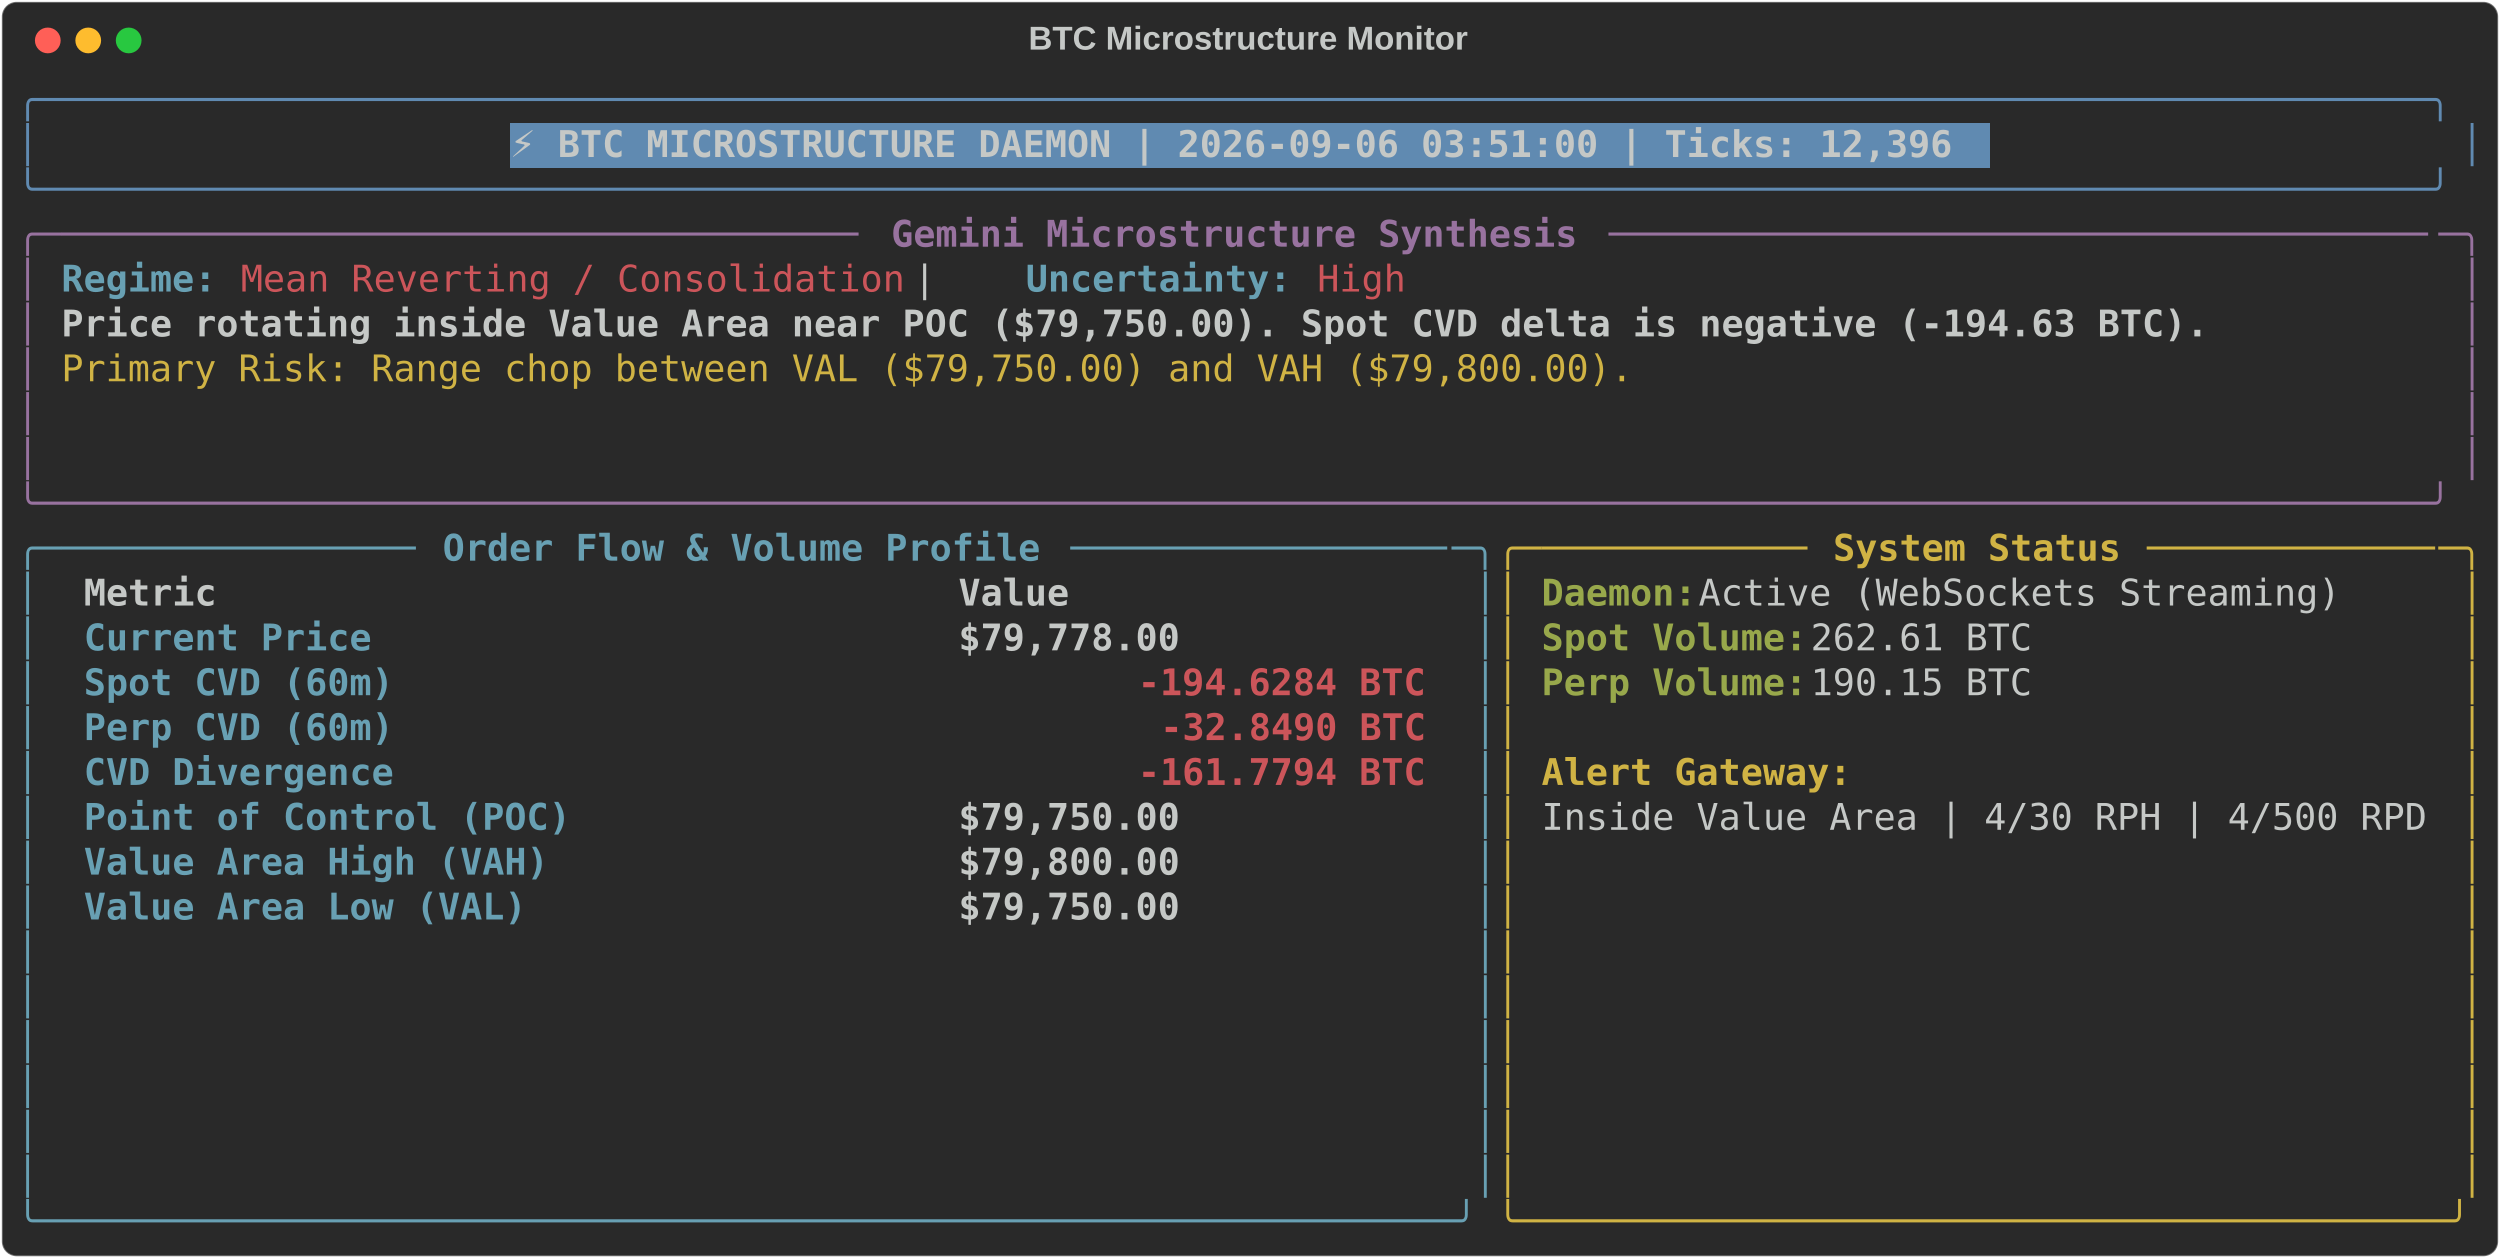
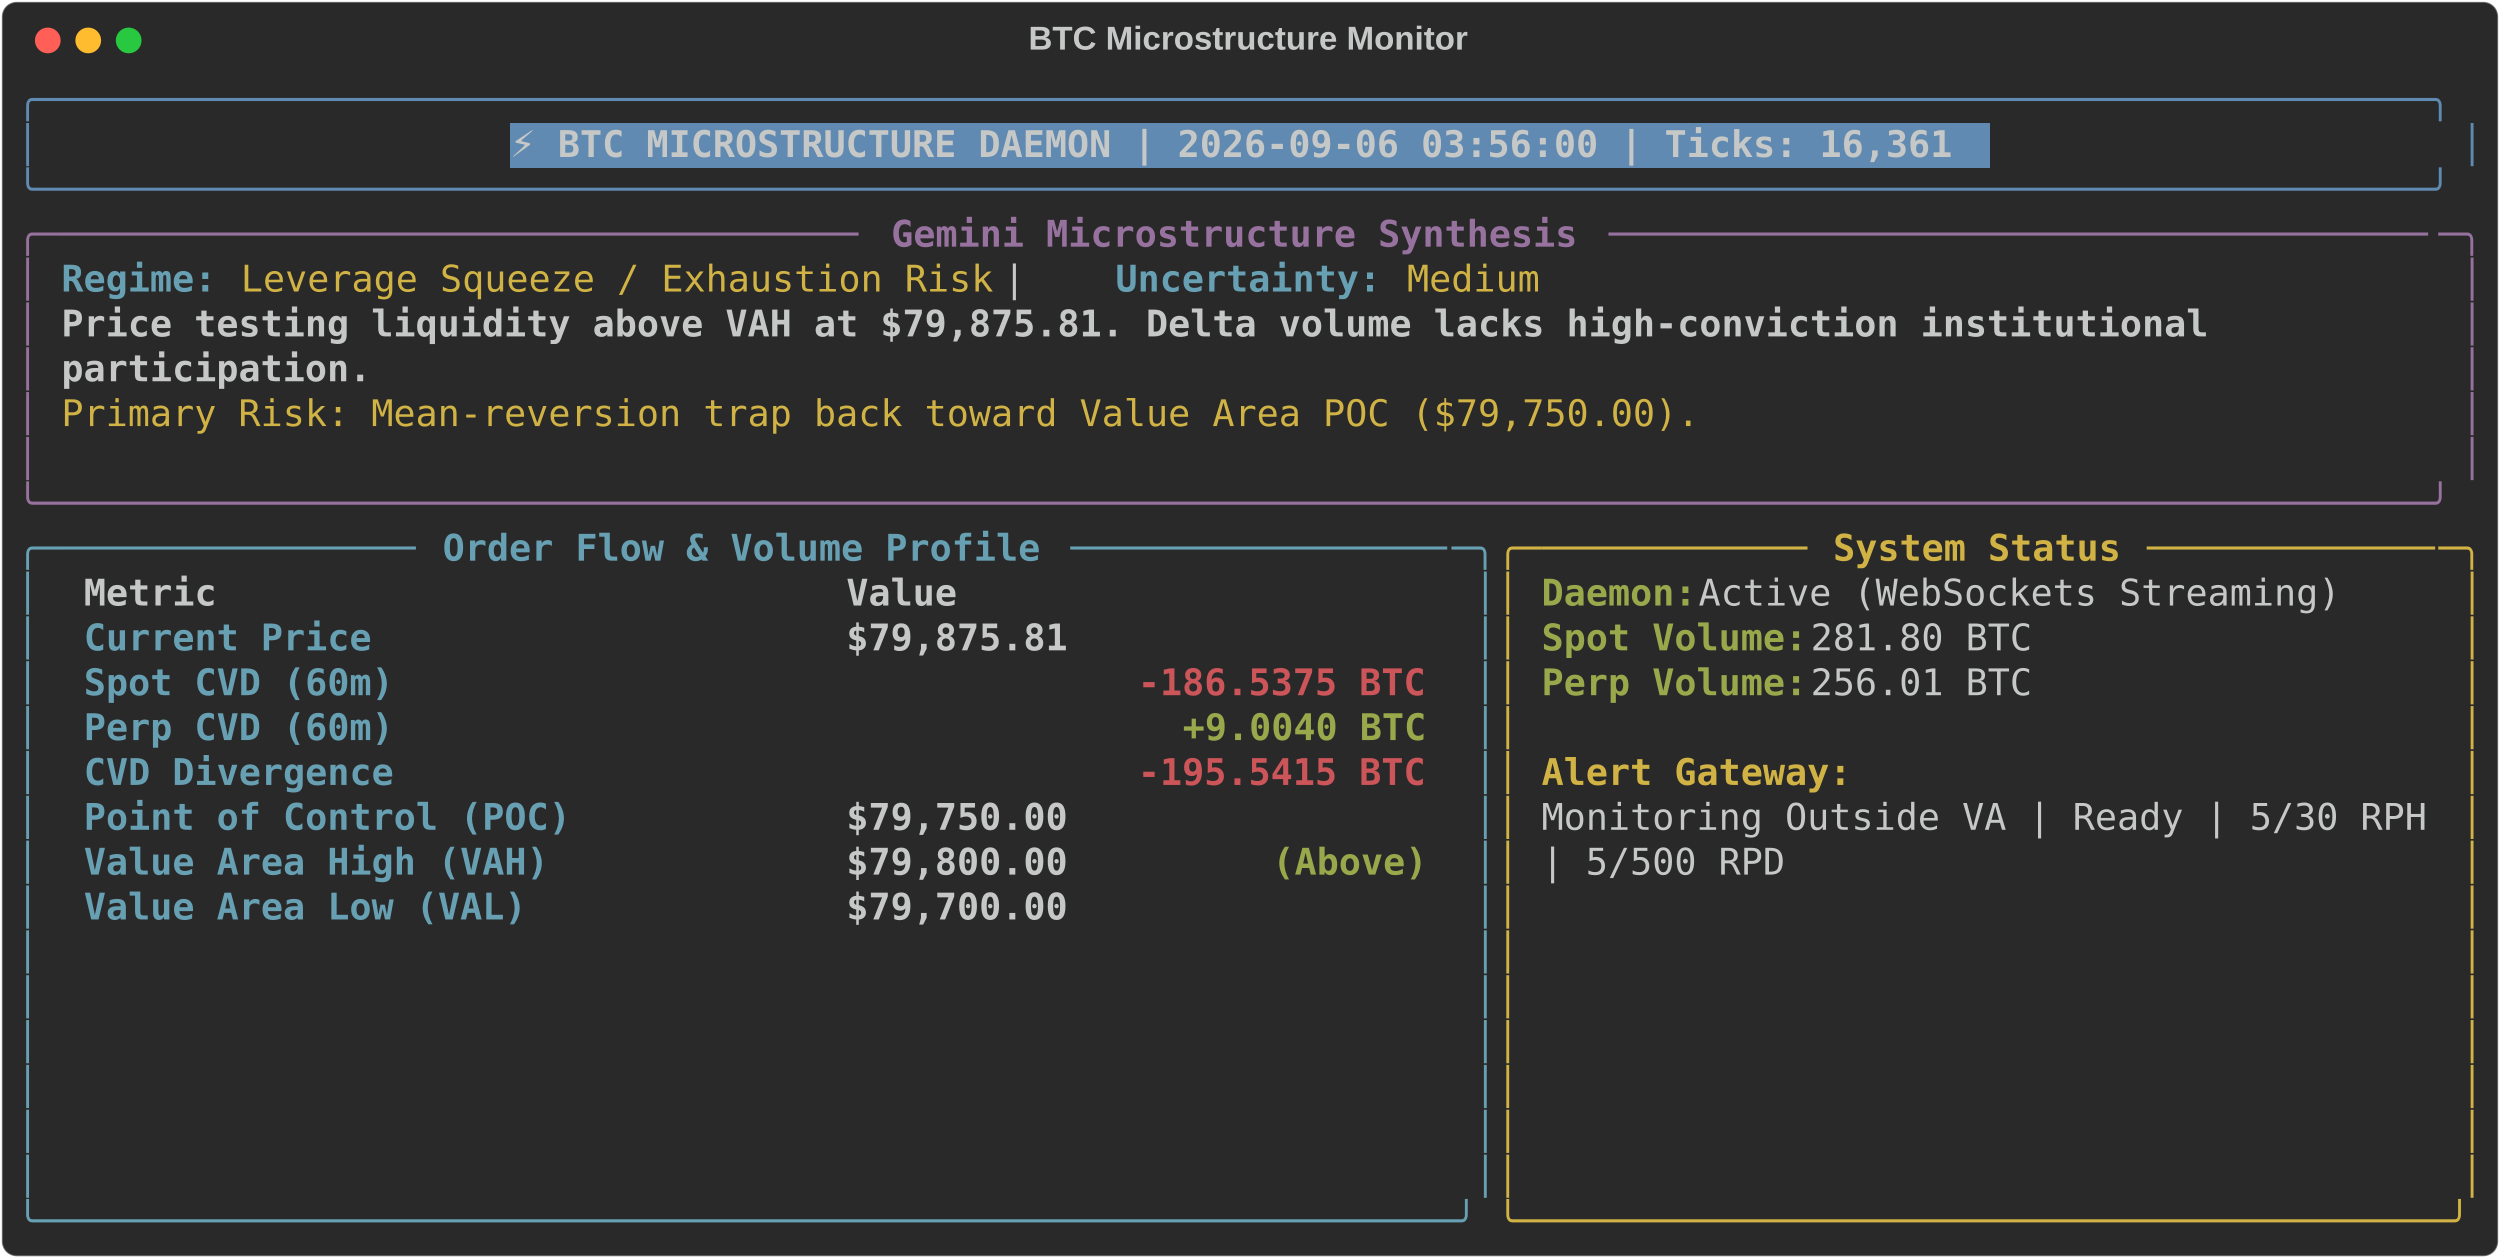
<svg xmlns="http://www.w3.org/2000/svg" class="rich-terminal" viewBox="0 0 1360 684.4">
  <style>

    @font-face {
        font-family: "Fira Code";
        src: local("FiraCode-Regular"),
                url("https://cdnjs.cloudflare.com/ajax/libs/firacode/6.2.0/woff2/FiraCode-Regular.woff2") format("woff2"),
                url("https://cdnjs.cloudflare.com/ajax/libs/firacode/6.2.0/woff/FiraCode-Regular.woff") format("woff");
        font-style: normal;
        font-weight: 400;
    }
    @font-face {
        font-family: "Fira Code";
        src: local("FiraCode-Bold"),
                url("https://cdnjs.cloudflare.com/ajax/libs/firacode/6.2.0/woff2/FiraCode-Bold.woff2") format("woff2"),
                url("https://cdnjs.cloudflare.com/ajax/libs/firacode/6.2.0/woff/FiraCode-Bold.woff") format("woff");
        font-style: bold;
        font-weight: 700;
    }

-     .terminal-1071400470-matrix {
+     .terminal-3382417238-matrix {
        font-family: Fira Code, monospace;
        font-size: 20px;
        line-height: 24.4px;
        font-variant-east-asian: full-width;
    }

-     .terminal-1071400470-title {
+     .terminal-3382417238-title {
        font-size: 18px;
        font-weight: bold;
        font-family: arial;
    }

-     .terminal-1071400470-r1 { fill: #608ab1 }
- .terminal-1071400470-r2 { fill: #c5c8c6 }
- .terminal-1071400470-r3 { fill: #c5c8c6;font-weight: bold }
- .terminal-1071400470-r4 { fill: #98729f }
- .terminal-1071400470-r5 { fill: #98729f;font-weight: bold }
- .terminal-1071400470-r6 { fill: #68a0b3;font-weight: bold }
- .terminal-1071400470-r7 { fill: #cc555a }
- .terminal-1071400470-r8 { fill: #d0b344 }
- .terminal-1071400470-r9 { fill: #68a0b3 }
- .terminal-1071400470-r10 { fill: #d0b344;font-weight: bold }
- .terminal-1071400470-r11 { fill: #98a84b;font-weight: bold }
- .terminal-1071400470-r12 { fill: #cc555a;font-weight: bold }
+     .terminal-3382417238-r1 { fill: #608ab1 }
+ .terminal-3382417238-r2 { fill: #c5c8c6 }
+ .terminal-3382417238-r3 { fill: #c5c8c6;font-weight: bold }
+ .terminal-3382417238-r4 { fill: #98729f }
+ .terminal-3382417238-r5 { fill: #98729f;font-weight: bold }
+ .terminal-3382417238-r6 { fill: #68a0b3;font-weight: bold }
+ .terminal-3382417238-r7 { fill: #d0b344 }
+ .terminal-3382417238-r8 { fill: #68a0b3 }
+ .terminal-3382417238-r9 { fill: #d0b344;font-weight: bold }
+ .terminal-3382417238-r10 { fill: #98a84b;font-weight: bold }
+ .terminal-3382417238-r11 { fill: #cc555a;font-weight: bold }
    </style>
  <defs>
-     <clipPath id="terminal-1071400470-clip-terminal">
+     <clipPath id="terminal-3382417238-clip-terminal">
      <rect x="0" y="0" width="1341.0" height="633.4" />
    </clipPath>
-     <clipPath id="terminal-1071400470-line-0">
+     <clipPath id="terminal-3382417238-line-0">
      <rect x="0" y="1.5" width="1342" height="24.65" />
    </clipPath>
-     <clipPath id="terminal-1071400470-line-1">
+     <clipPath id="terminal-3382417238-line-1">
      <rect x="0" y="25.9" width="1342" height="24.65" />
    </clipPath>
-     <clipPath id="terminal-1071400470-line-2">
+     <clipPath id="terminal-3382417238-line-2">
      <rect x="0" y="50.3" width="1342" height="24.65" />
    </clipPath>
-     <clipPath id="terminal-1071400470-line-3">
+     <clipPath id="terminal-3382417238-line-3">
      <rect x="0" y="74.7" width="1342" height="24.65" />
    </clipPath>
-     <clipPath id="terminal-1071400470-line-4">
+     <clipPath id="terminal-3382417238-line-4">
      <rect x="0" y="99.1" width="1342" height="24.65" />
    </clipPath>
-     <clipPath id="terminal-1071400470-line-5">
+     <clipPath id="terminal-3382417238-line-5">
      <rect x="0" y="123.5" width="1342" height="24.65" />
    </clipPath>
-     <clipPath id="terminal-1071400470-line-6">
+     <clipPath id="terminal-3382417238-line-6">
      <rect x="0" y="147.9" width="1342" height="24.65" />
    </clipPath>
-     <clipPath id="terminal-1071400470-line-7">
+     <clipPath id="terminal-3382417238-line-7">
      <rect x="0" y="172.3" width="1342" height="24.65" />
    </clipPath>
-     <clipPath id="terminal-1071400470-line-8">
+     <clipPath id="terminal-3382417238-line-8">
      <rect x="0" y="196.7" width="1342" height="24.65" />
    </clipPath>
-     <clipPath id="terminal-1071400470-line-9">
+     <clipPath id="terminal-3382417238-line-9">
      <rect x="0" y="221.1" width="1342" height="24.65" />
    </clipPath>
-     <clipPath id="terminal-1071400470-line-10">
+     <clipPath id="terminal-3382417238-line-10">
      <rect x="0" y="245.5" width="1342" height="24.65" />
    </clipPath>
-     <clipPath id="terminal-1071400470-line-11">
+     <clipPath id="terminal-3382417238-line-11">
      <rect x="0" y="269.9" width="1342" height="24.65" />
    </clipPath>
-     <clipPath id="terminal-1071400470-line-12">
+     <clipPath id="terminal-3382417238-line-12">
      <rect x="0" y="294.3" width="1342" height="24.65" />
    </clipPath>
-     <clipPath id="terminal-1071400470-line-13">
+     <clipPath id="terminal-3382417238-line-13">
      <rect x="0" y="318.7" width="1342" height="24.65" />
    </clipPath>
-     <clipPath id="terminal-1071400470-line-14">
+     <clipPath id="terminal-3382417238-line-14">
      <rect x="0" y="343.1" width="1342" height="24.65" />
    </clipPath>
-     <clipPath id="terminal-1071400470-line-15">
+     <clipPath id="terminal-3382417238-line-15">
      <rect x="0" y="367.5" width="1342" height="24.65" />
    </clipPath>
-     <clipPath id="terminal-1071400470-line-16">
+     <clipPath id="terminal-3382417238-line-16">
      <rect x="0" y="391.9" width="1342" height="24.65" />
    </clipPath>
-     <clipPath id="terminal-1071400470-line-17">
+     <clipPath id="terminal-3382417238-line-17">
      <rect x="0" y="416.3" width="1342" height="24.65" />
    </clipPath>
-     <clipPath id="terminal-1071400470-line-18">
+     <clipPath id="terminal-3382417238-line-18">
      <rect x="0" y="440.7" width="1342" height="24.65" />
    </clipPath>
-     <clipPath id="terminal-1071400470-line-19">
+     <clipPath id="terminal-3382417238-line-19">
      <rect x="0" y="465.1" width="1342" height="24.65" />
    </clipPath>
-     <clipPath id="terminal-1071400470-line-20">
+     <clipPath id="terminal-3382417238-line-20">
      <rect x="0" y="489.5" width="1342" height="24.65" />
    </clipPath>
-     <clipPath id="terminal-1071400470-line-21">
+     <clipPath id="terminal-3382417238-line-21">
      <rect x="0" y="513.9" width="1342" height="24.65" />
    </clipPath>
-     <clipPath id="terminal-1071400470-line-22">
+     <clipPath id="terminal-3382417238-line-22">
      <rect x="0" y="538.3" width="1342" height="24.65" />
    </clipPath>
-     <clipPath id="terminal-1071400470-line-23">
+     <clipPath id="terminal-3382417238-line-23">
      <rect x="0" y="562.7" width="1342" height="24.65" />
    </clipPath>
-     <clipPath id="terminal-1071400470-line-24">
+     <clipPath id="terminal-3382417238-line-24">
      <rect x="0" y="587.1" width="1342" height="24.65" />
    </clipPath>
  </defs>
  <rect fill="#292929" stroke="rgba(255,255,255,0.35)" stroke-width="1" x="1" y="1" width="1358" height="682.4" rx="8" />
-   <text class="terminal-1071400470-title" fill="#c5c8c6" text-anchor="middle" x="679" y="27">BTC Microstructure Monitor</text>
+   <text class="terminal-3382417238-title" fill="#c5c8c6" text-anchor="middle" x="679" y="27">BTC Microstructure Monitor</text>
  <g transform="translate(26,22)">
    <circle cx="0" cy="0" r="7" fill="#ff5f57" />
    <circle cx="22" cy="0" r="7" fill="#febc2e" />
    <circle cx="44" cy="0" r="7" fill="#28c840" />
  </g>
-   <g transform="translate(9, 41)" clip-path="url(#terminal-1071400470-clip-terminal)">
+   <g transform="translate(9, 41)" clip-path="url(#terminal-3382417238-clip-terminal)">
    <rect fill="#608ab1" x="268.4" y="25.9" width="805.2" height="24.65" shape-rendering="crispEdges" />
-     <g class="terminal-1071400470-matrix">
-       <text class="terminal-1071400470-r1" x="0" y="20" textLength="1342" clip-path="url(#terminal-1071400470-line-0)">╭────────────────────────────────────────────────────────────────────────────────────────────────────────────╮</text>
-       <text class="terminal-1071400470-r2" x="1342" y="20" textLength="12.2" clip-path="url(#terminal-1071400470-line-0)">
- </text>
-       <text class="terminal-1071400470-r1" x="0" y="44.4" textLength="12.2" clip-path="url(#terminal-1071400470-line-1)">│</text>
-       <text class="terminal-1071400470-r3" x="268.4" y="44.4" textLength="793" clip-path="url(#terminal-1071400470-line-1)">⚡ BTC MICROSTRUCTURE DAEMON | 2026-09-06 03:51:00 | Ticks: 12,396</text>
-       <text class="terminal-1071400470-r1" x="1329.8" y="44.4" textLength="12.2" clip-path="url(#terminal-1071400470-line-1)">│</text>
-       <text class="terminal-1071400470-r2" x="1342" y="44.4" textLength="12.2" clip-path="url(#terminal-1071400470-line-1)">
- </text>
-       <text class="terminal-1071400470-r1" x="0" y="68.8" textLength="1342" clip-path="url(#terminal-1071400470-line-2)">╰────────────────────────────────────────────────────────────────────────────────────────────────────────────╯</text>
-       <text class="terminal-1071400470-r2" x="1342" y="68.8" textLength="12.2" clip-path="url(#terminal-1071400470-line-2)">
- </text>
-       <text class="terminal-1071400470-r4" x="0" y="93.2" textLength="24.4" clip-path="url(#terminal-1071400470-line-3)">╭─</text>
-       <text class="terminal-1071400470-r4" x="24.4" y="93.2" textLength="439.2" clip-path="url(#terminal-1071400470-line-3)">────────────────────────────────────</text>
-       <text class="terminal-1071400470-r5" x="475.8" y="93.2" textLength="378.2" clip-path="url(#terminal-1071400470-line-3)">Gemini Microstructure Synthesis</text>
-       <text class="terminal-1071400470-r4" x="866.2" y="93.2" textLength="451.4" clip-path="url(#terminal-1071400470-line-3)">─────────────────────────────────────</text>
-       <text class="terminal-1071400470-r4" x="1317.6" y="93.2" textLength="24.4" clip-path="url(#terminal-1071400470-line-3)">─╮</text>
-       <text class="terminal-1071400470-r2" x="1342" y="93.2" textLength="12.2" clip-path="url(#terminal-1071400470-line-3)">
- </text>
-       <text class="terminal-1071400470-r4" x="0" y="117.6" textLength="12.2" clip-path="url(#terminal-1071400470-line-4)">│</text>
-       <text class="terminal-1071400470-r6" x="24.4" y="117.6" textLength="85.4" clip-path="url(#terminal-1071400470-line-4)">Regime:</text>
-       <text class="terminal-1071400470-r7" x="122" y="117.6" textLength="366" clip-path="url(#terminal-1071400470-line-4)">Mean Reverting / Consolidation</text>
-       <text class="terminal-1071400470-r2" x="488" y="117.6" textLength="61" clip-path="url(#terminal-1071400470-line-4)">  |  </text>
-       <text class="terminal-1071400470-r6" x="549" y="117.6" textLength="146.4" clip-path="url(#terminal-1071400470-line-4)">Uncertainty:</text>
-       <text class="terminal-1071400470-r7" x="707.6" y="117.6" textLength="48.8" clip-path="url(#terminal-1071400470-line-4)">High</text>
-       <text class="terminal-1071400470-r4" x="1329.8" y="117.6" textLength="12.2" clip-path="url(#terminal-1071400470-line-4)">│</text>
-       <text class="terminal-1071400470-r2" x="1342" y="117.6" textLength="12.2" clip-path="url(#terminal-1071400470-line-4)">
- </text>
-       <text class="terminal-1071400470-r4" x="0" y="142" textLength="12.2" clip-path="url(#terminal-1071400470-line-5)">│</text>
-       <text class="terminal-1071400470-r3" x="24.4" y="142" textLength="1183.4" clip-path="url(#terminal-1071400470-line-5)">Price rotating inside Value Area near POC ($79,750.00). Spot CVD delta is negative (-194.63 BTC).</text>
-       <text class="terminal-1071400470-r4" x="1329.8" y="142" textLength="12.2" clip-path="url(#terminal-1071400470-line-5)">│</text>
-       <text class="terminal-1071400470-r2" x="1342" y="142" textLength="12.2" clip-path="url(#terminal-1071400470-line-5)">
- </text>
-       <text class="terminal-1071400470-r4" x="0" y="166.4" textLength="12.2" clip-path="url(#terminal-1071400470-line-6)">│</text>
-       <text class="terminal-1071400470-r8" x="24.4" y="166.4" textLength="866.2" clip-path="url(#terminal-1071400470-line-6)">Primary Risk: Range chop between VAL ($79,750.00) and VAH ($79,800.00).</text>
-       <text class="terminal-1071400470-r4" x="1329.8" y="166.4" textLength="12.2" clip-path="url(#terminal-1071400470-line-6)">│</text>
-       <text class="terminal-1071400470-r2" x="1342" y="166.4" textLength="12.2" clip-path="url(#terminal-1071400470-line-6)">
- </text>
-       <text class="terminal-1071400470-r4" x="0" y="190.8" textLength="12.2" clip-path="url(#terminal-1071400470-line-7)">│</text>
-       <text class="terminal-1071400470-r4" x="1329.8" y="190.8" textLength="12.2" clip-path="url(#terminal-1071400470-line-7)">│</text>
-       <text class="terminal-1071400470-r2" x="1342" y="190.8" textLength="12.2" clip-path="url(#terminal-1071400470-line-7)">
- </text>
-       <text class="terminal-1071400470-r4" x="0" y="215.2" textLength="12.2" clip-path="url(#terminal-1071400470-line-8)">│</text>
-       <text class="terminal-1071400470-r4" x="1329.8" y="215.2" textLength="12.2" clip-path="url(#terminal-1071400470-line-8)">│</text>
-       <text class="terminal-1071400470-r2" x="1342" y="215.2" textLength="12.2" clip-path="url(#terminal-1071400470-line-8)">
- </text>
-       <text class="terminal-1071400470-r4" x="0" y="239.6" textLength="1342" clip-path="url(#terminal-1071400470-line-9)">╰────────────────────────────────────────────────────────────────────────────────────────────────────────────╯</text>
-       <text class="terminal-1071400470-r2" x="1342" y="239.6" textLength="12.2" clip-path="url(#terminal-1071400470-line-9)">
- </text>
-       <text class="terminal-1071400470-r9" x="0" y="264" textLength="24.4" clip-path="url(#terminal-1071400470-line-10)">╭─</text>
-       <text class="terminal-1071400470-r9" x="24.4" y="264" textLength="195.2" clip-path="url(#terminal-1071400470-line-10)">────────────────</text>
-       <text class="terminal-1071400470-r6" x="231.8" y="264" textLength="329.4" clip-path="url(#terminal-1071400470-line-10)">Order Flow &amp; Volume Profile</text>
-       <text class="terminal-1071400470-r9" x="573.4" y="264" textLength="207.4" clip-path="url(#terminal-1071400470-line-10)">─────────────────</text>
-       <text class="terminal-1071400470-r9" x="780.8" y="264" textLength="24.4" clip-path="url(#terminal-1071400470-line-10)">─╮</text>
-       <text class="terminal-1071400470-r8" x="805.2" y="264" textLength="24.4" clip-path="url(#terminal-1071400470-line-10)">╭─</text>
-       <text class="terminal-1071400470-r8" x="829.6" y="264" textLength="146.4" clip-path="url(#terminal-1071400470-line-10)">────────────</text>
-       <text class="terminal-1071400470-r10" x="988.2" y="264" textLength="158.6" clip-path="url(#terminal-1071400470-line-10)">System Status</text>
-       <text class="terminal-1071400470-r8" x="1159" y="264" textLength="158.6" clip-path="url(#terminal-1071400470-line-10)">─────────────</text>
-       <text class="terminal-1071400470-r8" x="1317.6" y="264" textLength="24.4" clip-path="url(#terminal-1071400470-line-10)">─╮</text>
-       <text class="terminal-1071400470-r2" x="1342" y="264" textLength="12.2" clip-path="url(#terminal-1071400470-line-10)">
- </text>
-       <text class="terminal-1071400470-r9" x="0" y="288.4" textLength="12.2" clip-path="url(#terminal-1071400470-line-11)">│</text>
-       <text class="terminal-1071400470-r3" x="36.6" y="288.4" textLength="451.4" clip-path="url(#terminal-1071400470-line-11)">Metric                               </text>
-       <text class="terminal-1071400470-r3" x="512.4" y="288.4" textLength="256.2" clip-path="url(#terminal-1071400470-line-11)">                Value</text>
-       <text class="terminal-1071400470-r9" x="793" y="288.4" textLength="12.2" clip-path="url(#terminal-1071400470-line-11)">│</text>
-       <text class="terminal-1071400470-r8" x="805.2" y="288.4" textLength="12.2" clip-path="url(#terminal-1071400470-line-11)">│</text>
-       <text class="terminal-1071400470-r11" x="829.6" y="288.4" textLength="85.4" clip-path="url(#terminal-1071400470-line-11)">Daemon:</text>
-       <text class="terminal-1071400470-r2" x="915" y="288.4" textLength="366" clip-path="url(#terminal-1071400470-line-11)"> Active (WebSockets Streaming)</text>
-       <text class="terminal-1071400470-r8" x="1329.8" y="288.4" textLength="12.2" clip-path="url(#terminal-1071400470-line-11)">│</text>
-       <text class="terminal-1071400470-r2" x="1342" y="288.4" textLength="12.2" clip-path="url(#terminal-1071400470-line-11)">
- </text>
-       <text class="terminal-1071400470-r9" x="0" y="312.8" textLength="12.2" clip-path="url(#terminal-1071400470-line-12)">│</text>
-       <text class="terminal-1071400470-r6" x="36.6" y="312.8" textLength="451.4" clip-path="url(#terminal-1071400470-line-12)">Current Price                        </text>
-       <text class="terminal-1071400470-r3" x="512.4" y="312.8" textLength="256.2" clip-path="url(#terminal-1071400470-line-12)">           $79,778.00</text>
-       <text class="terminal-1071400470-r9" x="793" y="312.8" textLength="12.2" clip-path="url(#terminal-1071400470-line-12)">│</text>
-       <text class="terminal-1071400470-r8" x="805.2" y="312.8" textLength="12.2" clip-path="url(#terminal-1071400470-line-12)">│</text>
-       <text class="terminal-1071400470-r11" x="829.6" y="312.8" textLength="146.4" clip-path="url(#terminal-1071400470-line-12)">Spot Volume:</text>
-       <text class="terminal-1071400470-r2" x="976" y="312.8" textLength="134.2" clip-path="url(#terminal-1071400470-line-12)"> 262.61 BTC</text>
-       <text class="terminal-1071400470-r8" x="1329.8" y="312.8" textLength="12.2" clip-path="url(#terminal-1071400470-line-12)">│</text>
-       <text class="terminal-1071400470-r2" x="1342" y="312.8" textLength="12.2" clip-path="url(#terminal-1071400470-line-12)">
- </text>
-       <text class="terminal-1071400470-r9" x="0" y="337.2" textLength="12.2" clip-path="url(#terminal-1071400470-line-13)">│</text>
-       <text class="terminal-1071400470-r6" x="36.6" y="337.2" textLength="451.4" clip-path="url(#terminal-1071400470-line-13)">Spot CVD (60m)                       </text>
-       <text class="terminal-1071400470-r12" x="610" y="337.2" textLength="158.6" clip-path="url(#terminal-1071400470-line-13)">-194.6284 BTC</text>
-       <text class="terminal-1071400470-r9" x="793" y="337.2" textLength="12.2" clip-path="url(#terminal-1071400470-line-13)">│</text>
-       <text class="terminal-1071400470-r8" x="805.2" y="337.2" textLength="12.2" clip-path="url(#terminal-1071400470-line-13)">│</text>
-       <text class="terminal-1071400470-r11" x="829.6" y="337.2" textLength="146.4" clip-path="url(#terminal-1071400470-line-13)">Perp Volume:</text>
-       <text class="terminal-1071400470-r2" x="976" y="337.2" textLength="134.2" clip-path="url(#terminal-1071400470-line-13)"> 190.15 BTC</text>
-       <text class="terminal-1071400470-r8" x="1329.8" y="337.2" textLength="12.2" clip-path="url(#terminal-1071400470-line-13)">│</text>
-       <text class="terminal-1071400470-r2" x="1342" y="337.2" textLength="12.2" clip-path="url(#terminal-1071400470-line-13)">
- </text>
-       <text class="terminal-1071400470-r9" x="0" y="361.6" textLength="12.2" clip-path="url(#terminal-1071400470-line-14)">│</text>
-       <text class="terminal-1071400470-r6" x="36.6" y="361.6" textLength="451.4" clip-path="url(#terminal-1071400470-line-14)">Perp CVD (60m)                       </text>
-       <text class="terminal-1071400470-r12" x="622.2" y="361.6" textLength="146.4" clip-path="url(#terminal-1071400470-line-14)">-32.8490 BTC</text>
-       <text class="terminal-1071400470-r9" x="793" y="361.6" textLength="12.2" clip-path="url(#terminal-1071400470-line-14)">│</text>
-       <text class="terminal-1071400470-r8" x="805.2" y="361.6" textLength="12.2" clip-path="url(#terminal-1071400470-line-14)">│</text>
-       <text class="terminal-1071400470-r8" x="1329.8" y="361.6" textLength="12.2" clip-path="url(#terminal-1071400470-line-14)">│</text>
-       <text class="terminal-1071400470-r2" x="1342" y="361.6" textLength="12.2" clip-path="url(#terminal-1071400470-line-14)">
- </text>
-       <text class="terminal-1071400470-r9" x="0" y="386" textLength="12.2" clip-path="url(#terminal-1071400470-line-15)">│</text>
-       <text class="terminal-1071400470-r6" x="36.6" y="386" textLength="451.4" clip-path="url(#terminal-1071400470-line-15)">CVD Divergence                       </text>
-       <text class="terminal-1071400470-r12" x="610" y="386" textLength="158.6" clip-path="url(#terminal-1071400470-line-15)">-161.7794 BTC</text>
-       <text class="terminal-1071400470-r9" x="793" y="386" textLength="12.2" clip-path="url(#terminal-1071400470-line-15)">│</text>
-       <text class="terminal-1071400470-r8" x="805.2" y="386" textLength="12.2" clip-path="url(#terminal-1071400470-line-15)">│</text>
-       <text class="terminal-1071400470-r10" x="829.6" y="386" textLength="170.8" clip-path="url(#terminal-1071400470-line-15)">Alert Gateway:</text>
-       <text class="terminal-1071400470-r8" x="1329.8" y="386" textLength="12.2" clip-path="url(#terminal-1071400470-line-15)">│</text>
-       <text class="terminal-1071400470-r2" x="1342" y="386" textLength="12.2" clip-path="url(#terminal-1071400470-line-15)">
- </text>
-       <text class="terminal-1071400470-r9" x="0" y="410.4" textLength="12.2" clip-path="url(#terminal-1071400470-line-16)">│</text>
-       <text class="terminal-1071400470-r6" x="36.6" y="410.4" textLength="451.4" clip-path="url(#terminal-1071400470-line-16)">Point of Control (POC)               </text>
-       <text class="terminal-1071400470-r3" x="512.4" y="410.4" textLength="256.2" clip-path="url(#terminal-1071400470-line-16)">           $79,750.00</text>
-       <text class="terminal-1071400470-r9" x="793" y="410.4" textLength="12.2" clip-path="url(#terminal-1071400470-line-16)">│</text>
-       <text class="terminal-1071400470-r8" x="805.2" y="410.4" textLength="12.2" clip-path="url(#terminal-1071400470-line-16)">│</text>
-       <text class="terminal-1071400470-r2" x="829.6" y="410.4" textLength="488" clip-path="url(#terminal-1071400470-line-16)">Inside Value Area | 4/30 RPH | 4/500 RPD</text>
-       <text class="terminal-1071400470-r8" x="1329.8" y="410.4" textLength="12.2" clip-path="url(#terminal-1071400470-line-16)">│</text>
-       <text class="terminal-1071400470-r2" x="1342" y="410.4" textLength="12.2" clip-path="url(#terminal-1071400470-line-16)">
- </text>
-       <text class="terminal-1071400470-r9" x="0" y="434.8" textLength="12.2" clip-path="url(#terminal-1071400470-line-17)">│</text>
-       <text class="terminal-1071400470-r6" x="36.6" y="434.8" textLength="451.4" clip-path="url(#terminal-1071400470-line-17)">Value Area High (VAH)                </text>
-       <text class="terminal-1071400470-r3" x="512.4" y="434.8" textLength="256.2" clip-path="url(#terminal-1071400470-line-17)">           $79,800.00</text>
-       <text class="terminal-1071400470-r9" x="793" y="434.8" textLength="12.2" clip-path="url(#terminal-1071400470-line-17)">│</text>
-       <text class="terminal-1071400470-r8" x="805.2" y="434.8" textLength="12.2" clip-path="url(#terminal-1071400470-line-17)">│</text>
-       <text class="terminal-1071400470-r8" x="1329.8" y="434.8" textLength="12.2" clip-path="url(#terminal-1071400470-line-17)">│</text>
-       <text class="terminal-1071400470-r2" x="1342" y="434.8" textLength="12.2" clip-path="url(#terminal-1071400470-line-17)">
- </text>
-       <text class="terminal-1071400470-r9" x="0" y="459.2" textLength="12.2" clip-path="url(#terminal-1071400470-line-18)">│</text>
-       <text class="terminal-1071400470-r6" x="36.6" y="459.2" textLength="451.4" clip-path="url(#terminal-1071400470-line-18)">Value Area Low (VAL)                 </text>
-       <text class="terminal-1071400470-r3" x="512.4" y="459.2" textLength="256.2" clip-path="url(#terminal-1071400470-line-18)">           $79,750.00</text>
-       <text class="terminal-1071400470-r9" x="793" y="459.2" textLength="12.2" clip-path="url(#terminal-1071400470-line-18)">│</text>
-       <text class="terminal-1071400470-r8" x="805.2" y="459.2" textLength="12.2" clip-path="url(#terminal-1071400470-line-18)">│</text>
-       <text class="terminal-1071400470-r8" x="1329.8" y="459.2" textLength="12.2" clip-path="url(#terminal-1071400470-line-18)">│</text>
-       <text class="terminal-1071400470-r2" x="1342" y="459.2" textLength="12.2" clip-path="url(#terminal-1071400470-line-18)">
- </text>
-       <text class="terminal-1071400470-r9" x="0" y="483.6" textLength="12.2" clip-path="url(#terminal-1071400470-line-19)">│</text>
-       <text class="terminal-1071400470-r9" x="793" y="483.6" textLength="12.2" clip-path="url(#terminal-1071400470-line-19)">│</text>
-       <text class="terminal-1071400470-r8" x="805.2" y="483.6" textLength="12.2" clip-path="url(#terminal-1071400470-line-19)">│</text>
-       <text class="terminal-1071400470-r8" x="1329.8" y="483.6" textLength="12.2" clip-path="url(#terminal-1071400470-line-19)">│</text>
-       <text class="terminal-1071400470-r2" x="1342" y="483.6" textLength="12.2" clip-path="url(#terminal-1071400470-line-19)">
- </text>
-       <text class="terminal-1071400470-r9" x="0" y="508" textLength="12.2" clip-path="url(#terminal-1071400470-line-20)">│</text>
-       <text class="terminal-1071400470-r9" x="793" y="508" textLength="12.2" clip-path="url(#terminal-1071400470-line-20)">│</text>
-       <text class="terminal-1071400470-r8" x="805.2" y="508" textLength="12.2" clip-path="url(#terminal-1071400470-line-20)">│</text>
-       <text class="terminal-1071400470-r8" x="1329.8" y="508" textLength="12.2" clip-path="url(#terminal-1071400470-line-20)">│</text>
-       <text class="terminal-1071400470-r2" x="1342" y="508" textLength="12.2" clip-path="url(#terminal-1071400470-line-20)">
- </text>
-       <text class="terminal-1071400470-r9" x="0" y="532.4" textLength="12.2" clip-path="url(#terminal-1071400470-line-21)">│</text>
-       <text class="terminal-1071400470-r9" x="793" y="532.4" textLength="12.2" clip-path="url(#terminal-1071400470-line-21)">│</text>
-       <text class="terminal-1071400470-r8" x="805.2" y="532.4" textLength="12.2" clip-path="url(#terminal-1071400470-line-21)">│</text>
-       <text class="terminal-1071400470-r8" x="1329.8" y="532.4" textLength="12.2" clip-path="url(#terminal-1071400470-line-21)">│</text>
-       <text class="terminal-1071400470-r2" x="1342" y="532.4" textLength="12.2" clip-path="url(#terminal-1071400470-line-21)">
- </text>
-       <text class="terminal-1071400470-r9" x="0" y="556.8" textLength="12.2" clip-path="url(#terminal-1071400470-line-22)">│</text>
-       <text class="terminal-1071400470-r9" x="793" y="556.8" textLength="12.2" clip-path="url(#terminal-1071400470-line-22)">│</text>
-       <text class="terminal-1071400470-r8" x="805.2" y="556.8" textLength="12.2" clip-path="url(#terminal-1071400470-line-22)">│</text>
-       <text class="terminal-1071400470-r8" x="1329.8" y="556.8" textLength="12.2" clip-path="url(#terminal-1071400470-line-22)">│</text>
-       <text class="terminal-1071400470-r2" x="1342" y="556.8" textLength="12.2" clip-path="url(#terminal-1071400470-line-22)">
- </text>
-       <text class="terminal-1071400470-r9" x="0" y="581.2" textLength="12.2" clip-path="url(#terminal-1071400470-line-23)">│</text>
-       <text class="terminal-1071400470-r9" x="793" y="581.2" textLength="12.2" clip-path="url(#terminal-1071400470-line-23)">│</text>
-       <text class="terminal-1071400470-r8" x="805.2" y="581.2" textLength="12.2" clip-path="url(#terminal-1071400470-line-23)">│</text>
-       <text class="terminal-1071400470-r8" x="1329.8" y="581.2" textLength="12.2" clip-path="url(#terminal-1071400470-line-23)">│</text>
-       <text class="terminal-1071400470-r2" x="1342" y="581.2" textLength="12.2" clip-path="url(#terminal-1071400470-line-23)">
- </text>
-       <text class="terminal-1071400470-r9" x="0" y="605.6" textLength="12.2" clip-path="url(#terminal-1071400470-line-24)">│</text>
-       <text class="terminal-1071400470-r9" x="793" y="605.6" textLength="12.2" clip-path="url(#terminal-1071400470-line-24)">│</text>
-       <text class="terminal-1071400470-r8" x="805.2" y="605.6" textLength="12.2" clip-path="url(#terminal-1071400470-line-24)">│</text>
-       <text class="terminal-1071400470-r8" x="1329.8" y="605.6" textLength="12.2" clip-path="url(#terminal-1071400470-line-24)">│</text>
-       <text class="terminal-1071400470-r2" x="1342" y="605.6" textLength="12.2" clip-path="url(#terminal-1071400470-line-24)">
- </text>
-       <text class="terminal-1071400470-r9" x="0" y="630" textLength="805.2" clip-path="url(#terminal-1071400470-line-25)">╰────────────────────────────────────────────────────────────────╯</text>
-       <text class="terminal-1071400470-r8" x="805.2" y="630" textLength="536.8" clip-path="url(#terminal-1071400470-line-25)">╰──────────────────────────────────────────╯</text>
-       <text class="terminal-1071400470-r2" x="1342" y="630" textLength="12.2" clip-path="url(#terminal-1071400470-line-25)">
+     <g class="terminal-3382417238-matrix">
+       <text class="terminal-3382417238-r1" x="0" y="20" textLength="1342" clip-path="url(#terminal-3382417238-line-0)">╭────────────────────────────────────────────────────────────────────────────────────────────────────────────╮</text>
+       <text class="terminal-3382417238-r2" x="1342" y="20" textLength="12.2" clip-path="url(#terminal-3382417238-line-0)">
+ </text>
+       <text class="terminal-3382417238-r1" x="0" y="44.4" textLength="12.2" clip-path="url(#terminal-3382417238-line-1)">│</text>
+       <text class="terminal-3382417238-r3" x="268.4" y="44.4" textLength="793" clip-path="url(#terminal-3382417238-line-1)">⚡ BTC MICROSTRUCTURE DAEMON | 2026-09-06 03:56:00 | Ticks: 16,361</text>
+       <text class="terminal-3382417238-r1" x="1329.8" y="44.4" textLength="12.2" clip-path="url(#terminal-3382417238-line-1)">│</text>
+       <text class="terminal-3382417238-r2" x="1342" y="44.4" textLength="12.2" clip-path="url(#terminal-3382417238-line-1)">
+ </text>
+       <text class="terminal-3382417238-r1" x="0" y="68.8" textLength="1342" clip-path="url(#terminal-3382417238-line-2)">╰────────────────────────────────────────────────────────────────────────────────────────────────────────────╯</text>
+       <text class="terminal-3382417238-r2" x="1342" y="68.8" textLength="12.2" clip-path="url(#terminal-3382417238-line-2)">
+ </text>
+       <text class="terminal-3382417238-r4" x="0" y="93.2" textLength="24.4" clip-path="url(#terminal-3382417238-line-3)">╭─</text>
+       <text class="terminal-3382417238-r4" x="24.4" y="93.2" textLength="439.2" clip-path="url(#terminal-3382417238-line-3)">────────────────────────────────────</text>
+       <text class="terminal-3382417238-r5" x="475.8" y="93.2" textLength="378.2" clip-path="url(#terminal-3382417238-line-3)">Gemini Microstructure Synthesis</text>
+       <text class="terminal-3382417238-r4" x="866.2" y="93.2" textLength="451.4" clip-path="url(#terminal-3382417238-line-3)">─────────────────────────────────────</text>
+       <text class="terminal-3382417238-r4" x="1317.6" y="93.2" textLength="24.4" clip-path="url(#terminal-3382417238-line-3)">─╮</text>
+       <text class="terminal-3382417238-r2" x="1342" y="93.2" textLength="12.2" clip-path="url(#terminal-3382417238-line-3)">
+ </text>
+       <text class="terminal-3382417238-r4" x="0" y="117.6" textLength="12.2" clip-path="url(#terminal-3382417238-line-4)">│</text>
+       <text class="terminal-3382417238-r6" x="24.4" y="117.6" textLength="85.4" clip-path="url(#terminal-3382417238-line-4)">Regime:</text>
+       <text class="terminal-3382417238-r7" x="122" y="117.6" textLength="414.8" clip-path="url(#terminal-3382417238-line-4)">Leverage Squeeze / Exhaustion Risk</text>
+       <text class="terminal-3382417238-r2" x="536.8" y="117.6" textLength="61" clip-path="url(#terminal-3382417238-line-4)">  |  </text>
+       <text class="terminal-3382417238-r6" x="597.8" y="117.6" textLength="146.4" clip-path="url(#terminal-3382417238-line-4)">Uncertainty:</text>
+       <text class="terminal-3382417238-r7" x="756.4" y="117.6" textLength="73.2" clip-path="url(#terminal-3382417238-line-4)">Medium</text>
+       <text class="terminal-3382417238-r4" x="1329.8" y="117.6" textLength="12.2" clip-path="url(#terminal-3382417238-line-4)">│</text>
+       <text class="terminal-3382417238-r2" x="1342" y="117.6" textLength="12.2" clip-path="url(#terminal-3382417238-line-4)">
+ </text>
+       <text class="terminal-3382417238-r4" x="0" y="142" textLength="12.2" clip-path="url(#terminal-3382417238-line-5)">│</text>
+       <text class="terminal-3382417238-r3" x="24.4" y="142" textLength="1195.6" clip-path="url(#terminal-3382417238-line-5)">Price testing liquidity above VAH at $79,875.81. Delta volume lacks high-conviction institutional </text>
+       <text class="terminal-3382417238-r4" x="1329.8" y="142" textLength="12.2" clip-path="url(#terminal-3382417238-line-5)">│</text>
+       <text class="terminal-3382417238-r2" x="1342" y="142" textLength="12.2" clip-path="url(#terminal-3382417238-line-5)">
+ </text>
+       <text class="terminal-3382417238-r4" x="0" y="166.4" textLength="12.2" clip-path="url(#terminal-3382417238-line-6)">│</text>
+       <text class="terminal-3382417238-r3" x="24.4" y="166.4" textLength="170.8" clip-path="url(#terminal-3382417238-line-6)">participation.</text>
+       <text class="terminal-3382417238-r4" x="1329.8" y="166.4" textLength="12.2" clip-path="url(#terminal-3382417238-line-6)">│</text>
+       <text class="terminal-3382417238-r2" x="1342" y="166.4" textLength="12.2" clip-path="url(#terminal-3382417238-line-6)">
+ </text>
+       <text class="terminal-3382417238-r4" x="0" y="190.8" textLength="12.2" clip-path="url(#terminal-3382417238-line-7)">│</text>
+       <text class="terminal-3382417238-r7" x="24.4" y="190.8" textLength="902.8" clip-path="url(#terminal-3382417238-line-7)">Primary Risk: Mean-reversion trap back toward Value Area POC ($79,750.00).</text>
+       <text class="terminal-3382417238-r4" x="1329.8" y="190.8" textLength="12.2" clip-path="url(#terminal-3382417238-line-7)">│</text>
+       <text class="terminal-3382417238-r2" x="1342" y="190.8" textLength="12.2" clip-path="url(#terminal-3382417238-line-7)">
+ </text>
+       <text class="terminal-3382417238-r4" x="0" y="215.2" textLength="12.2" clip-path="url(#terminal-3382417238-line-8)">│</text>
+       <text class="terminal-3382417238-r4" x="1329.8" y="215.2" textLength="12.2" clip-path="url(#terminal-3382417238-line-8)">│</text>
+       <text class="terminal-3382417238-r2" x="1342" y="215.2" textLength="12.2" clip-path="url(#terminal-3382417238-line-8)">
+ </text>
+       <text class="terminal-3382417238-r4" x="0" y="239.6" textLength="1342" clip-path="url(#terminal-3382417238-line-9)">╰────────────────────────────────────────────────────────────────────────────────────────────────────────────╯</text>
+       <text class="terminal-3382417238-r2" x="1342" y="239.6" textLength="12.2" clip-path="url(#terminal-3382417238-line-9)">
+ </text>
+       <text class="terminal-3382417238-r8" x="0" y="264" textLength="24.4" clip-path="url(#terminal-3382417238-line-10)">╭─</text>
+       <text class="terminal-3382417238-r8" x="24.4" y="264" textLength="195.2" clip-path="url(#terminal-3382417238-line-10)">────────────────</text>
+       <text class="terminal-3382417238-r6" x="231.8" y="264" textLength="329.4" clip-path="url(#terminal-3382417238-line-10)">Order Flow &amp; Volume Profile</text>
+       <text class="terminal-3382417238-r8" x="573.4" y="264" textLength="207.4" clip-path="url(#terminal-3382417238-line-10)">─────────────────</text>
+       <text class="terminal-3382417238-r8" x="780.8" y="264" textLength="24.4" clip-path="url(#terminal-3382417238-line-10)">─╮</text>
+       <text class="terminal-3382417238-r7" x="805.2" y="264" textLength="24.4" clip-path="url(#terminal-3382417238-line-10)">╭─</text>
+       <text class="terminal-3382417238-r7" x="829.6" y="264" textLength="146.4" clip-path="url(#terminal-3382417238-line-10)">────────────</text>
+       <text class="terminal-3382417238-r9" x="988.2" y="264" textLength="158.6" clip-path="url(#terminal-3382417238-line-10)">System Status</text>
+       <text class="terminal-3382417238-r7" x="1159" y="264" textLength="158.6" clip-path="url(#terminal-3382417238-line-10)">─────────────</text>
+       <text class="terminal-3382417238-r7" x="1317.6" y="264" textLength="24.4" clip-path="url(#terminal-3382417238-line-10)">─╮</text>
+       <text class="terminal-3382417238-r2" x="1342" y="264" textLength="12.2" clip-path="url(#terminal-3382417238-line-10)">
+ </text>
+       <text class="terminal-3382417238-r8" x="0" y="288.4" textLength="12.2" clip-path="url(#terminal-3382417238-line-11)">│</text>
+       <text class="terminal-3382417238-r3" x="36.6" y="288.4" textLength="390.4" clip-path="url(#terminal-3382417238-line-11)">Metric                          </text>
+       <text class="terminal-3382417238-r3" x="451.4" y="288.4" textLength="317.2" clip-path="url(#terminal-3382417238-line-11)">                     Value</text>
+       <text class="terminal-3382417238-r8" x="793" y="288.4" textLength="12.2" clip-path="url(#terminal-3382417238-line-11)">│</text>
+       <text class="terminal-3382417238-r7" x="805.2" y="288.4" textLength="12.2" clip-path="url(#terminal-3382417238-line-11)">│</text>
+       <text class="terminal-3382417238-r10" x="829.6" y="288.4" textLength="85.4" clip-path="url(#terminal-3382417238-line-11)">Daemon:</text>
+       <text class="terminal-3382417238-r2" x="915" y="288.4" textLength="366" clip-path="url(#terminal-3382417238-line-11)"> Active (WebSockets Streaming)</text>
+       <text class="terminal-3382417238-r7" x="1329.8" y="288.4" textLength="12.2" clip-path="url(#terminal-3382417238-line-11)">│</text>
+       <text class="terminal-3382417238-r2" x="1342" y="288.4" textLength="12.2" clip-path="url(#terminal-3382417238-line-11)">
+ </text>
+       <text class="terminal-3382417238-r8" x="0" y="312.8" textLength="12.2" clip-path="url(#terminal-3382417238-line-12)">│</text>
+       <text class="terminal-3382417238-r6" x="36.6" y="312.8" textLength="390.4" clip-path="url(#terminal-3382417238-line-12)">Current Price                   </text>
+       <text class="terminal-3382417238-r3" x="451.4" y="312.8" textLength="317.2" clip-path="url(#terminal-3382417238-line-12)">                $79,875.81</text>
+       <text class="terminal-3382417238-r8" x="793" y="312.8" textLength="12.2" clip-path="url(#terminal-3382417238-line-12)">│</text>
+       <text class="terminal-3382417238-r7" x="805.2" y="312.8" textLength="12.2" clip-path="url(#terminal-3382417238-line-12)">│</text>
+       <text class="terminal-3382417238-r10" x="829.6" y="312.8" textLength="146.4" clip-path="url(#terminal-3382417238-line-12)">Spot Volume:</text>
+       <text class="terminal-3382417238-r2" x="976" y="312.8" textLength="134.2" clip-path="url(#terminal-3382417238-line-12)"> 281.80 BTC</text>
+       <text class="terminal-3382417238-r7" x="1329.8" y="312.8" textLength="12.2" clip-path="url(#terminal-3382417238-line-12)">│</text>
+       <text class="terminal-3382417238-r2" x="1342" y="312.8" textLength="12.2" clip-path="url(#terminal-3382417238-line-12)">
+ </text>
+       <text class="terminal-3382417238-r8" x="0" y="337.2" textLength="12.2" clip-path="url(#terminal-3382417238-line-13)">│</text>
+       <text class="terminal-3382417238-r6" x="36.6" y="337.2" textLength="390.4" clip-path="url(#terminal-3382417238-line-13)">Spot CVD (60m)                  </text>
+       <text class="terminal-3382417238-r11" x="610" y="337.2" textLength="158.6" clip-path="url(#terminal-3382417238-line-13)">-186.5375 BTC</text>
+       <text class="terminal-3382417238-r8" x="793" y="337.2" textLength="12.2" clip-path="url(#terminal-3382417238-line-13)">│</text>
+       <text class="terminal-3382417238-r7" x="805.2" y="337.2" textLength="12.2" clip-path="url(#terminal-3382417238-line-13)">│</text>
+       <text class="terminal-3382417238-r10" x="829.6" y="337.2" textLength="146.4" clip-path="url(#terminal-3382417238-line-13)">Perp Volume:</text>
+       <text class="terminal-3382417238-r2" x="976" y="337.2" textLength="134.2" clip-path="url(#terminal-3382417238-line-13)"> 256.01 BTC</text>
+       <text class="terminal-3382417238-r7" x="1329.8" y="337.2" textLength="12.2" clip-path="url(#terminal-3382417238-line-13)">│</text>
+       <text class="terminal-3382417238-r2" x="1342" y="337.2" textLength="12.2" clip-path="url(#terminal-3382417238-line-13)">
+ </text>
+       <text class="terminal-3382417238-r8" x="0" y="361.6" textLength="12.2" clip-path="url(#terminal-3382417238-line-14)">│</text>
+       <text class="terminal-3382417238-r6" x="36.6" y="361.6" textLength="390.4" clip-path="url(#terminal-3382417238-line-14)">Perp CVD (60m)                  </text>
+       <text class="terminal-3382417238-r10" x="634.4" y="361.6" textLength="134.2" clip-path="url(#terminal-3382417238-line-14)">+9.0040 BTC</text>
+       <text class="terminal-3382417238-r8" x="793" y="361.6" textLength="12.2" clip-path="url(#terminal-3382417238-line-14)">│</text>
+       <text class="terminal-3382417238-r7" x="805.2" y="361.6" textLength="12.2" clip-path="url(#terminal-3382417238-line-14)">│</text>
+       <text class="terminal-3382417238-r7" x="1329.8" y="361.6" textLength="12.2" clip-path="url(#terminal-3382417238-line-14)">│</text>
+       <text class="terminal-3382417238-r2" x="1342" y="361.6" textLength="12.2" clip-path="url(#terminal-3382417238-line-14)">
+ </text>
+       <text class="terminal-3382417238-r8" x="0" y="386" textLength="12.2" clip-path="url(#terminal-3382417238-line-15)">│</text>
+       <text class="terminal-3382417238-r6" x="36.6" y="386" textLength="390.4" clip-path="url(#terminal-3382417238-line-15)">CVD Divergence                  </text>
+       <text class="terminal-3382417238-r11" x="610" y="386" textLength="158.6" clip-path="url(#terminal-3382417238-line-15)">-195.5415 BTC</text>
+       <text class="terminal-3382417238-r8" x="793" y="386" textLength="12.2" clip-path="url(#terminal-3382417238-line-15)">│</text>
+       <text class="terminal-3382417238-r7" x="805.2" y="386" textLength="12.2" clip-path="url(#terminal-3382417238-line-15)">│</text>
+       <text class="terminal-3382417238-r9" x="829.6" y="386" textLength="170.8" clip-path="url(#terminal-3382417238-line-15)">Alert Gateway:</text>
+       <text class="terminal-3382417238-r7" x="1329.8" y="386" textLength="12.2" clip-path="url(#terminal-3382417238-line-15)">│</text>
+       <text class="terminal-3382417238-r2" x="1342" y="386" textLength="12.2" clip-path="url(#terminal-3382417238-line-15)">
+ </text>
+       <text class="terminal-3382417238-r8" x="0" y="410.4" textLength="12.2" clip-path="url(#terminal-3382417238-line-16)">│</text>
+       <text class="terminal-3382417238-r6" x="36.6" y="410.4" textLength="390.4" clip-path="url(#terminal-3382417238-line-16)">Point of Control (POC)          </text>
+       <text class="terminal-3382417238-r3" x="451.4" y="410.4" textLength="317.2" clip-path="url(#terminal-3382417238-line-16)">                $79,750.00</text>
+       <text class="terminal-3382417238-r8" x="793" y="410.4" textLength="12.2" clip-path="url(#terminal-3382417238-line-16)">│</text>
+       <text class="terminal-3382417238-r7" x="805.2" y="410.4" textLength="12.2" clip-path="url(#terminal-3382417238-line-16)">│</text>
+       <text class="terminal-3382417238-r2" x="829.6" y="410.4" textLength="488" clip-path="url(#terminal-3382417238-line-16)">Monitoring Outside VA | Ready | 5/30 RPH</text>
+       <text class="terminal-3382417238-r7" x="1329.8" y="410.4" textLength="12.2" clip-path="url(#terminal-3382417238-line-16)">│</text>
+       <text class="terminal-3382417238-r2" x="1342" y="410.4" textLength="12.2" clip-path="url(#terminal-3382417238-line-16)">
+ </text>
+       <text class="terminal-3382417238-r8" x="0" y="434.8" textLength="12.2" clip-path="url(#terminal-3382417238-line-17)">│</text>
+       <text class="terminal-3382417238-r6" x="36.6" y="434.8" textLength="390.4" clip-path="url(#terminal-3382417238-line-17)">Value Area High (VAH)           </text>
+       <text class="terminal-3382417238-r3" x="451.4" y="434.8" textLength="231.8" clip-path="url(#terminal-3382417238-line-17)">        $79,800.00 </text>
+       <text class="terminal-3382417238-r10" x="683.2" y="434.8" textLength="85.4" clip-path="url(#terminal-3382417238-line-17)">(Above)</text>
+       <text class="terminal-3382417238-r8" x="793" y="434.8" textLength="12.2" clip-path="url(#terminal-3382417238-line-17)">│</text>
+       <text class="terminal-3382417238-r7" x="805.2" y="434.8" textLength="12.2" clip-path="url(#terminal-3382417238-line-17)">│</text>
+       <text class="terminal-3382417238-r2" x="829.6" y="434.8" textLength="134.2" clip-path="url(#terminal-3382417238-line-17)">| 5/500 RPD</text>
+       <text class="terminal-3382417238-r7" x="1329.8" y="434.8" textLength="12.2" clip-path="url(#terminal-3382417238-line-17)">│</text>
+       <text class="terminal-3382417238-r2" x="1342" y="434.8" textLength="12.2" clip-path="url(#terminal-3382417238-line-17)">
+ </text>
+       <text class="terminal-3382417238-r8" x="0" y="459.2" textLength="12.2" clip-path="url(#terminal-3382417238-line-18)">│</text>
+       <text class="terminal-3382417238-r6" x="36.6" y="459.2" textLength="390.4" clip-path="url(#terminal-3382417238-line-18)">Value Area Low (VAL)            </text>
+       <text class="terminal-3382417238-r3" x="451.4" y="459.2" textLength="317.2" clip-path="url(#terminal-3382417238-line-18)">                $79,700.00</text>
+       <text class="terminal-3382417238-r8" x="793" y="459.2" textLength="12.2" clip-path="url(#terminal-3382417238-line-18)">│</text>
+       <text class="terminal-3382417238-r7" x="805.2" y="459.2" textLength="12.2" clip-path="url(#terminal-3382417238-line-18)">│</text>
+       <text class="terminal-3382417238-r7" x="1329.8" y="459.2" textLength="12.2" clip-path="url(#terminal-3382417238-line-18)">│</text>
+       <text class="terminal-3382417238-r2" x="1342" y="459.2" textLength="12.2" clip-path="url(#terminal-3382417238-line-18)">
+ </text>
+       <text class="terminal-3382417238-r8" x="0" y="483.6" textLength="12.2" clip-path="url(#terminal-3382417238-line-19)">│</text>
+       <text class="terminal-3382417238-r8" x="793" y="483.6" textLength="12.2" clip-path="url(#terminal-3382417238-line-19)">│</text>
+       <text class="terminal-3382417238-r7" x="805.2" y="483.6" textLength="12.2" clip-path="url(#terminal-3382417238-line-19)">│</text>
+       <text class="terminal-3382417238-r7" x="1329.8" y="483.6" textLength="12.2" clip-path="url(#terminal-3382417238-line-19)">│</text>
+       <text class="terminal-3382417238-r2" x="1342" y="483.6" textLength="12.2" clip-path="url(#terminal-3382417238-line-19)">
+ </text>
+       <text class="terminal-3382417238-r8" x="0" y="508" textLength="12.2" clip-path="url(#terminal-3382417238-line-20)">│</text>
+       <text class="terminal-3382417238-r8" x="793" y="508" textLength="12.2" clip-path="url(#terminal-3382417238-line-20)">│</text>
+       <text class="terminal-3382417238-r7" x="805.2" y="508" textLength="12.2" clip-path="url(#terminal-3382417238-line-20)">│</text>
+       <text class="terminal-3382417238-r7" x="1329.8" y="508" textLength="12.2" clip-path="url(#terminal-3382417238-line-20)">│</text>
+       <text class="terminal-3382417238-r2" x="1342" y="508" textLength="12.2" clip-path="url(#terminal-3382417238-line-20)">
+ </text>
+       <text class="terminal-3382417238-r8" x="0" y="532.4" textLength="12.2" clip-path="url(#terminal-3382417238-line-21)">│</text>
+       <text class="terminal-3382417238-r8" x="793" y="532.4" textLength="12.2" clip-path="url(#terminal-3382417238-line-21)">│</text>
+       <text class="terminal-3382417238-r7" x="805.2" y="532.4" textLength="12.2" clip-path="url(#terminal-3382417238-line-21)">│</text>
+       <text class="terminal-3382417238-r7" x="1329.8" y="532.4" textLength="12.2" clip-path="url(#terminal-3382417238-line-21)">│</text>
+       <text class="terminal-3382417238-r2" x="1342" y="532.4" textLength="12.2" clip-path="url(#terminal-3382417238-line-21)">
+ </text>
+       <text class="terminal-3382417238-r8" x="0" y="556.8" textLength="12.2" clip-path="url(#terminal-3382417238-line-22)">│</text>
+       <text class="terminal-3382417238-r8" x="793" y="556.8" textLength="12.2" clip-path="url(#terminal-3382417238-line-22)">│</text>
+       <text class="terminal-3382417238-r7" x="805.2" y="556.8" textLength="12.2" clip-path="url(#terminal-3382417238-line-22)">│</text>
+       <text class="terminal-3382417238-r7" x="1329.8" y="556.8" textLength="12.2" clip-path="url(#terminal-3382417238-line-22)">│</text>
+       <text class="terminal-3382417238-r2" x="1342" y="556.8" textLength="12.2" clip-path="url(#terminal-3382417238-line-22)">
+ </text>
+       <text class="terminal-3382417238-r8" x="0" y="581.2" textLength="12.2" clip-path="url(#terminal-3382417238-line-23)">│</text>
+       <text class="terminal-3382417238-r8" x="793" y="581.2" textLength="12.2" clip-path="url(#terminal-3382417238-line-23)">│</text>
+       <text class="terminal-3382417238-r7" x="805.2" y="581.2" textLength="12.2" clip-path="url(#terminal-3382417238-line-23)">│</text>
+       <text class="terminal-3382417238-r7" x="1329.8" y="581.2" textLength="12.2" clip-path="url(#terminal-3382417238-line-23)">│</text>
+       <text class="terminal-3382417238-r2" x="1342" y="581.2" textLength="12.2" clip-path="url(#terminal-3382417238-line-23)">
+ </text>
+       <text class="terminal-3382417238-r8" x="0" y="605.6" textLength="12.2" clip-path="url(#terminal-3382417238-line-24)">│</text>
+       <text class="terminal-3382417238-r8" x="793" y="605.6" textLength="12.2" clip-path="url(#terminal-3382417238-line-24)">│</text>
+       <text class="terminal-3382417238-r7" x="805.2" y="605.6" textLength="12.2" clip-path="url(#terminal-3382417238-line-24)">│</text>
+       <text class="terminal-3382417238-r7" x="1329.8" y="605.6" textLength="12.2" clip-path="url(#terminal-3382417238-line-24)">│</text>
+       <text class="terminal-3382417238-r2" x="1342" y="605.6" textLength="12.2" clip-path="url(#terminal-3382417238-line-24)">
+ </text>
+       <text class="terminal-3382417238-r8" x="0" y="630" textLength="805.2" clip-path="url(#terminal-3382417238-line-25)">╰────────────────────────────────────────────────────────────────╯</text>
+       <text class="terminal-3382417238-r7" x="805.2" y="630" textLength="536.8" clip-path="url(#terminal-3382417238-line-25)">╰──────────────────────────────────────────╯</text>
+       <text class="terminal-3382417238-r2" x="1342" y="630" textLength="12.2" clip-path="url(#terminal-3382417238-line-25)">
</text>
    </g>
  </g>
</svg>
